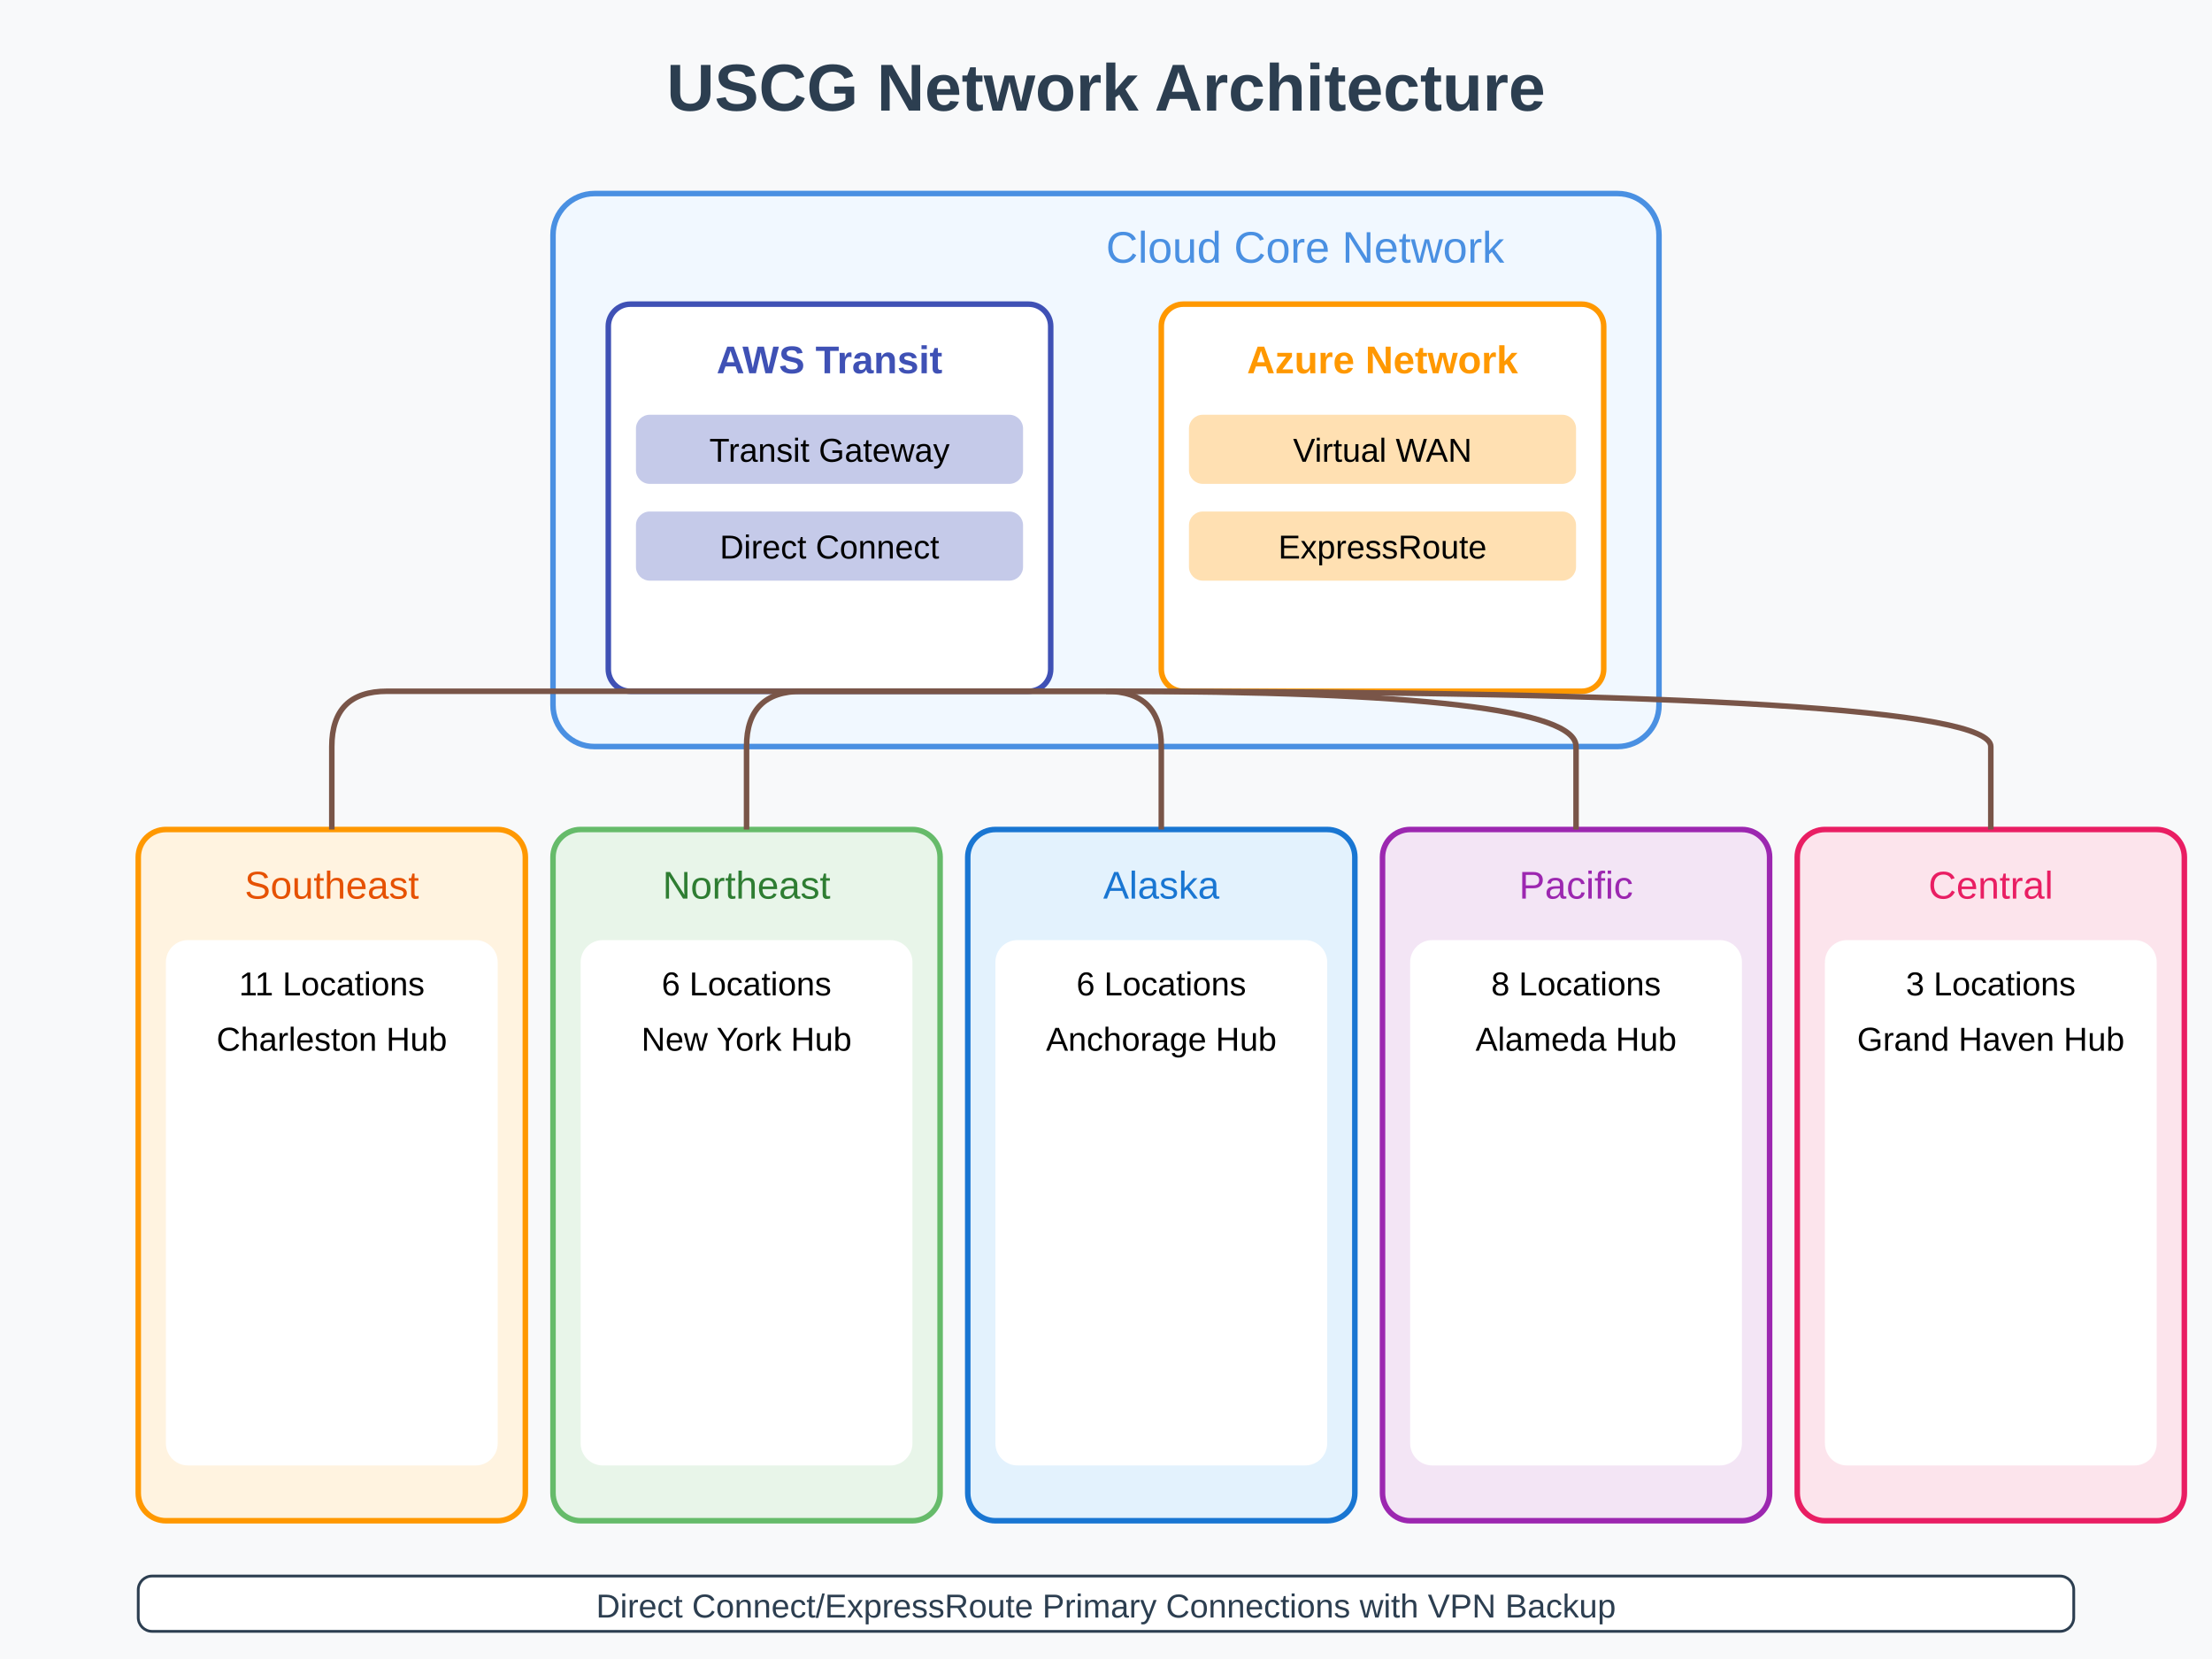
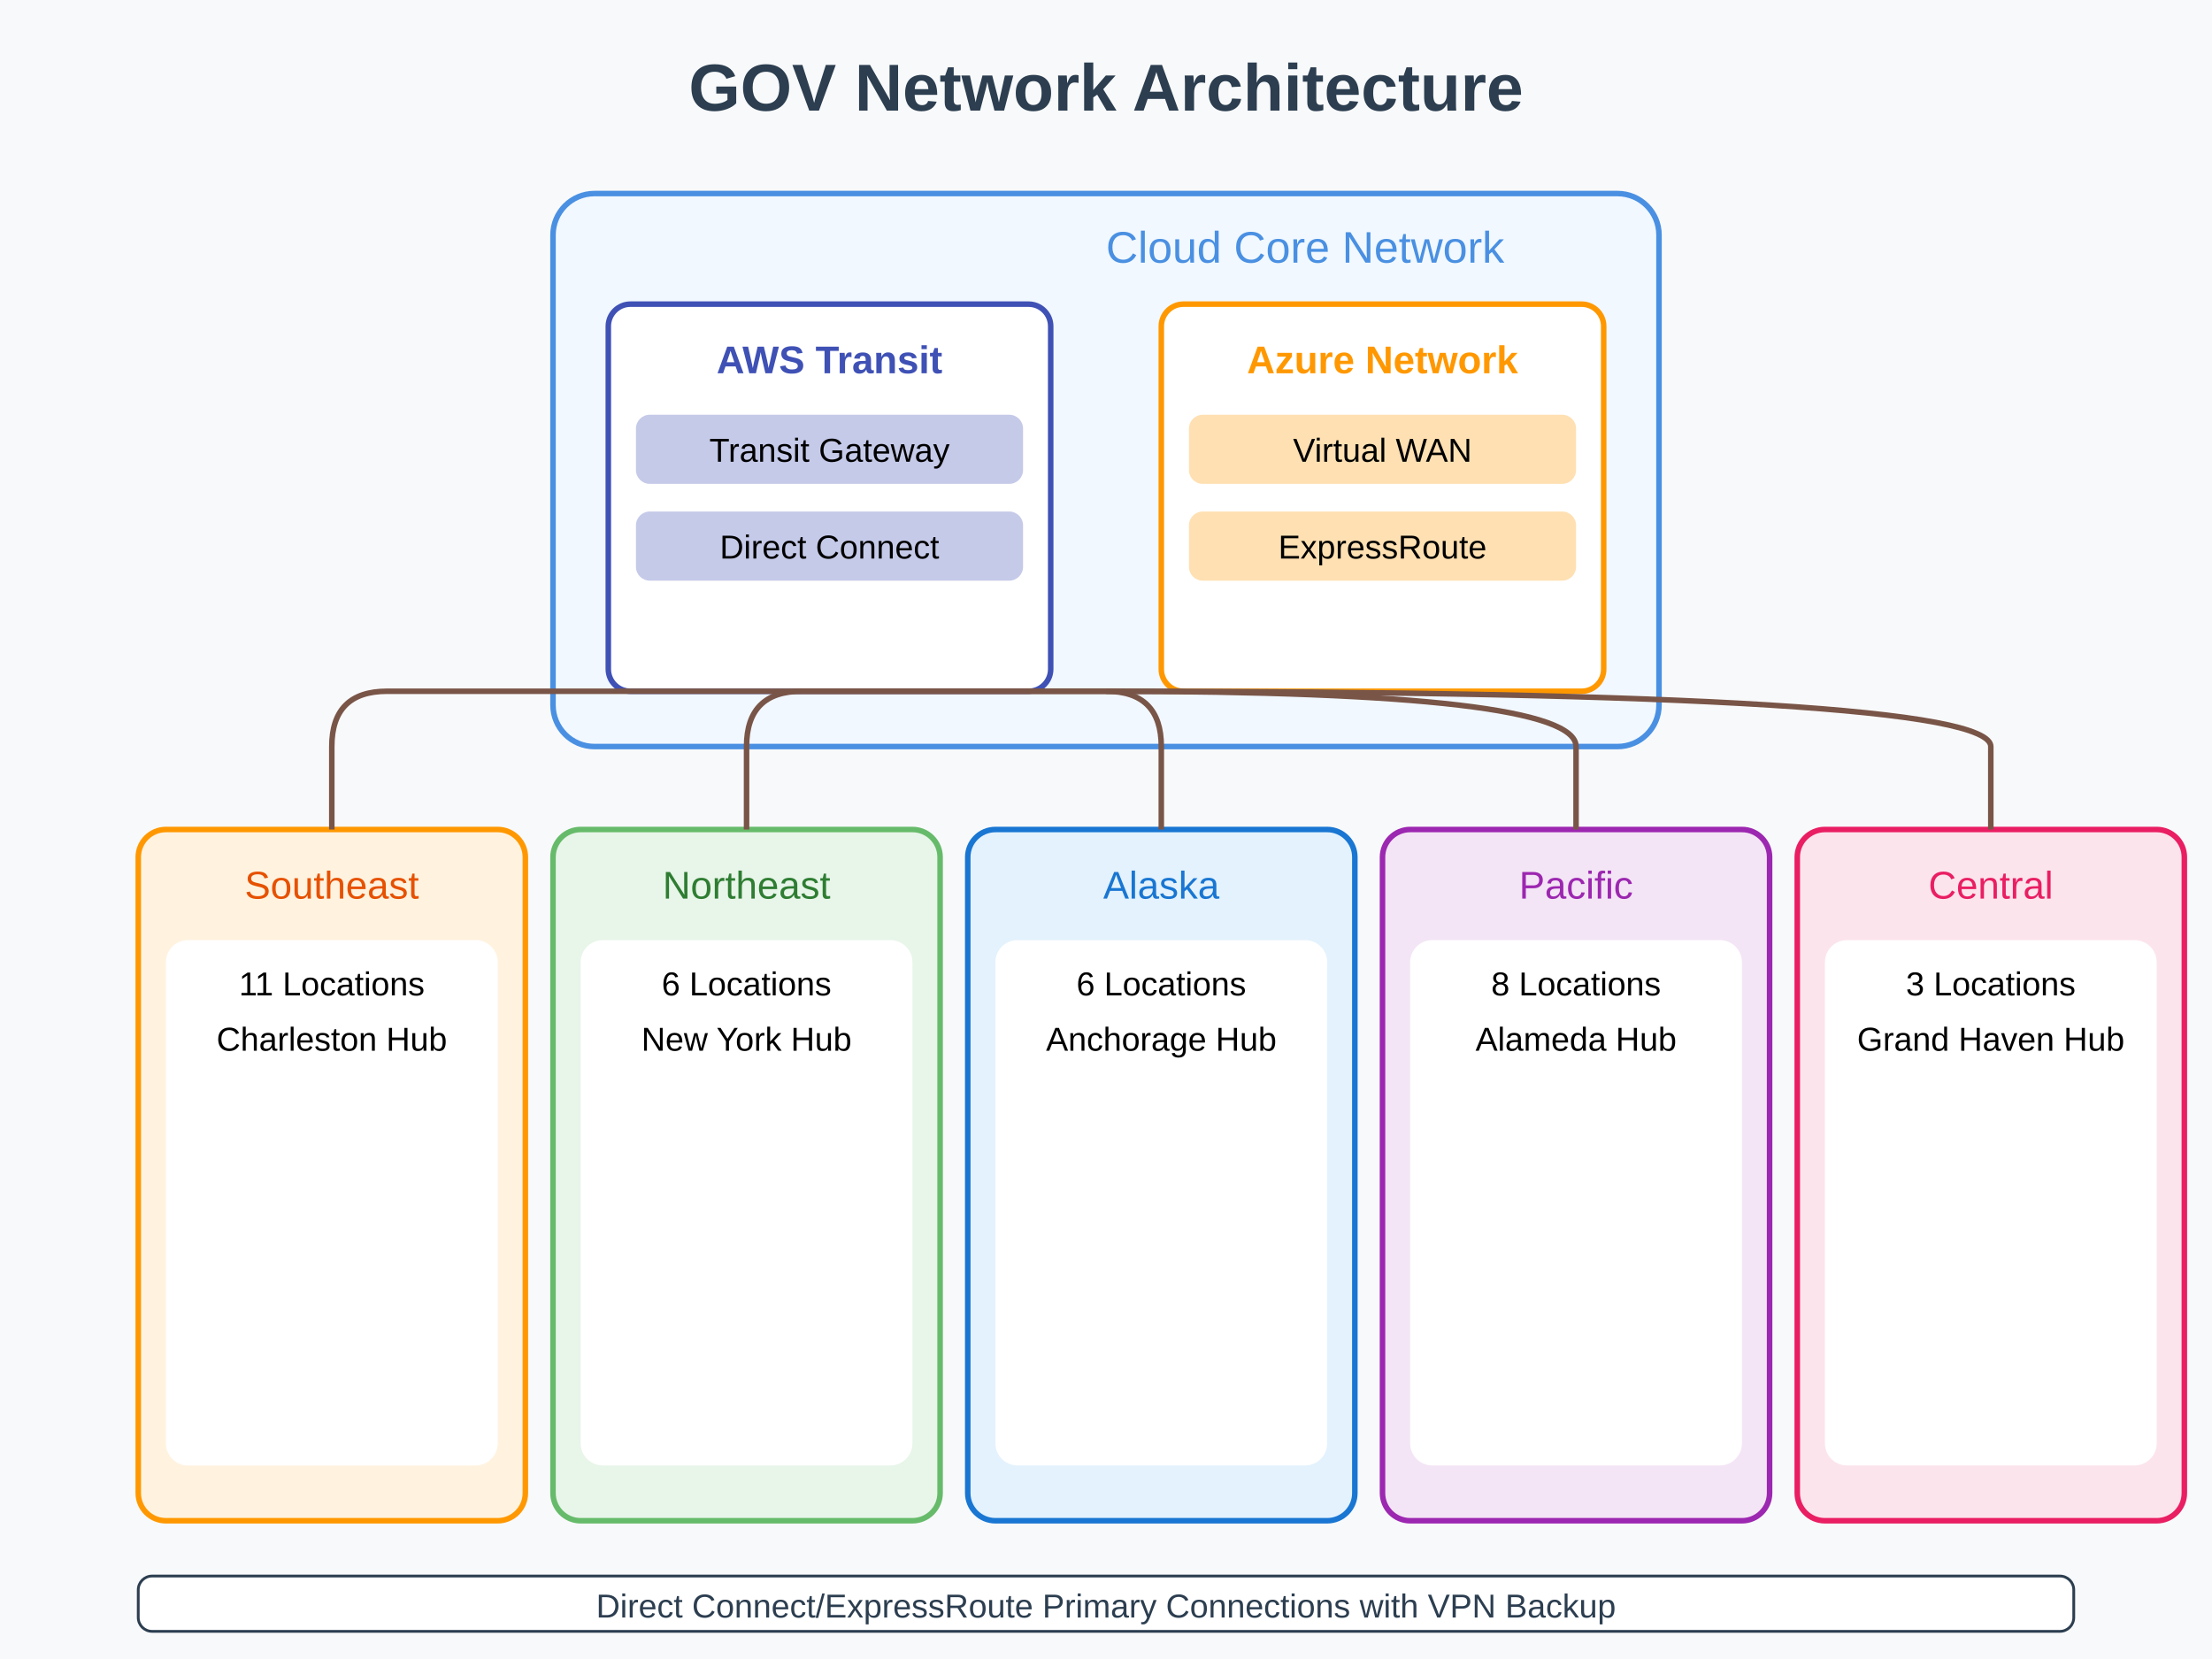
<svg xmlns="http://www.w3.org/2000/svg" width="800" height="600" version="1.1">
  <rect width="800" height="600" fill="#f8f9fa" />
  <text x="400" y="40" text-anchor="middle" font-family="Arial" font-size="24" font-weight="bold" fill="#2c3e50">
-         USCG Network Architecture
+         GOV Network Architecture
    </text>
  <rect x="200" y="70" width="400" height="200" rx="15" fill="#f1f8ff" stroke="#4a90e2" stroke-width="2" />
  <text x="400" y="95" font-family="Arial" font-size="16" fill="#4a90e2">Cloud Core Network</text>
  <rect x="220" y="110" width="160" height="140" rx="8" fill="#fff" stroke="#3f51b5" stroke-width="2" />
  <text x="300" y="135" text-anchor="middle" font-family="Arial" font-size="14" font-weight="bold" fill="#3f51b5">AWS Transit</text>
  <rect x="230" y="150" width="140" height="25" rx="5" fill="#c5cae9" />
  <text x="300" y="167" text-anchor="middle" font-family="Arial" font-size="12">Transit Gateway</text>
  <rect x="230" y="185" width="140" height="25" rx="5" fill="#c5cae9" />
  <text x="300" y="202" text-anchor="middle" font-family="Arial" font-size="12">Direct Connect</text>
  <rect x="420" y="110" width="160" height="140" rx="8" fill="#fff" stroke="#ff9800" stroke-width="2" />
  <text x="500" y="135" text-anchor="middle" font-family="Arial" font-size="14" font-weight="bold" fill="#ff9800">Azure Network</text>
  <rect x="430" y="150" width="140" height="25" rx="5" fill="#ffe0b2" />
  <text x="500" y="167" text-anchor="middle" font-family="Arial" font-size="12">Virtual WAN</text>
  <rect x="430" y="185" width="140" height="25" rx="5" fill="#ffe0b2" />
  <text x="500" y="202" text-anchor="middle" font-family="Arial" font-size="12">ExpressRoute</text>
  <rect x="50" y="300" width="140" height="250" rx="10" fill="#fff3e0" stroke="#ff9800" stroke-width="2" />
  <text x="120" y="325" text-anchor="middle" font-family="Arial" font-size="14" fill="#e65100">Southeast</text>
  <rect x="60" y="340" width="120" height="190" rx="8" fill="#fff" />
  <text x="120" y="360" text-anchor="middle" font-family="Arial" font-size="12">11 Locations</text>
  <text x="120" y="380" text-anchor="middle" font-family="Arial" font-size="12">Charleston Hub</text>
  <rect x="200" y="300" width="140" height="250" rx="10" fill="#e8f5e9" stroke="#66bb6a" stroke-width="2" />
  <text x="270" y="325" text-anchor="middle" font-family="Arial" font-size="14" fill="#2e7d32">Northeast</text>
  <rect x="210" y="340" width="120" height="190" rx="8" fill="#fff" />
  <text x="270" y="360" text-anchor="middle" font-family="Arial" font-size="12">6 Locations</text>
  <text x="270" y="380" text-anchor="middle" font-family="Arial" font-size="12">New York Hub</text>
  <rect x="350" y="300" width="140" height="250" rx="10" fill="#e3f2fd" stroke="#1976d2" stroke-width="2" />
  <text x="420" y="325" text-anchor="middle" font-family="Arial" font-size="14" fill="#1976d2">Alaska</text>
  <rect x="360" y="340" width="120" height="190" rx="8" fill="#fff" />
  <text x="420" y="360" text-anchor="middle" font-family="Arial" font-size="12">6 Locations</text>
  <text x="420" y="380" text-anchor="middle" font-family="Arial" font-size="12">Anchorage Hub</text>
  <rect x="500" y="300" width="140" height="250" rx="10" fill="#f3e5f5" stroke="#9c27b0" stroke-width="2" />
  <text x="570" y="325" text-anchor="middle" font-family="Arial" font-size="14" fill="#9c27b0">Pacific</text>
  <rect x="510" y="340" width="120" height="190" rx="8" fill="#fff" />
  <text x="570" y="360" text-anchor="middle" font-family="Arial" font-size="12">8 Locations</text>
  <text x="570" y="380" text-anchor="middle" font-family="Arial" font-size="12">Alameda Hub</text>
  <rect x="650" y="300" width="140" height="250" rx="10" fill="#fce4ec" stroke="#e91e63" stroke-width="2" />
  <text x="720" y="325" text-anchor="middle" font-family="Arial" font-size="14" fill="#e91e63">Central</text>
  <rect x="660" y="340" width="120" height="190" rx="8" fill="#fff" />
  <text x="720" y="360" text-anchor="middle" font-family="Arial" font-size="12">3 Locations</text>
  <text x="720" y="380" text-anchor="middle" font-family="Arial" font-size="12">Grand Haven Hub</text>
  <path d="M120 300 L120 270 Q120 250 140 250 L400 250" stroke="#795548" stroke-width="2" fill="none" />
  <path d="M270 300 L270 270 Q270 250 290 250 L400 250" stroke="#795548" stroke-width="2" fill="none" />
  <path d="M420 300 L420 270 Q420 250 400 250" stroke="#795548" stroke-width="2" fill="none" />
  <path d="M570 300 L570 270 Q570 250 400 250" stroke="#795548" stroke-width="2" fill="none" />
  <path d="M720 300 L720 270 Q720 250 400 250" stroke="#795548" stroke-width="2" fill="none" />
  <rect x="50" y="570" width="700" height="20" rx="5" fill="#fff" stroke="#2c3e50" stroke-width="1" />
  <text x="400" y="585" text-anchor="middle" font-family="Arial" font-size="12" fill="#2c3e50">
        Direct Connect/ExpressRoute Primary Connections with VPN Backup
    </text>
</svg>
